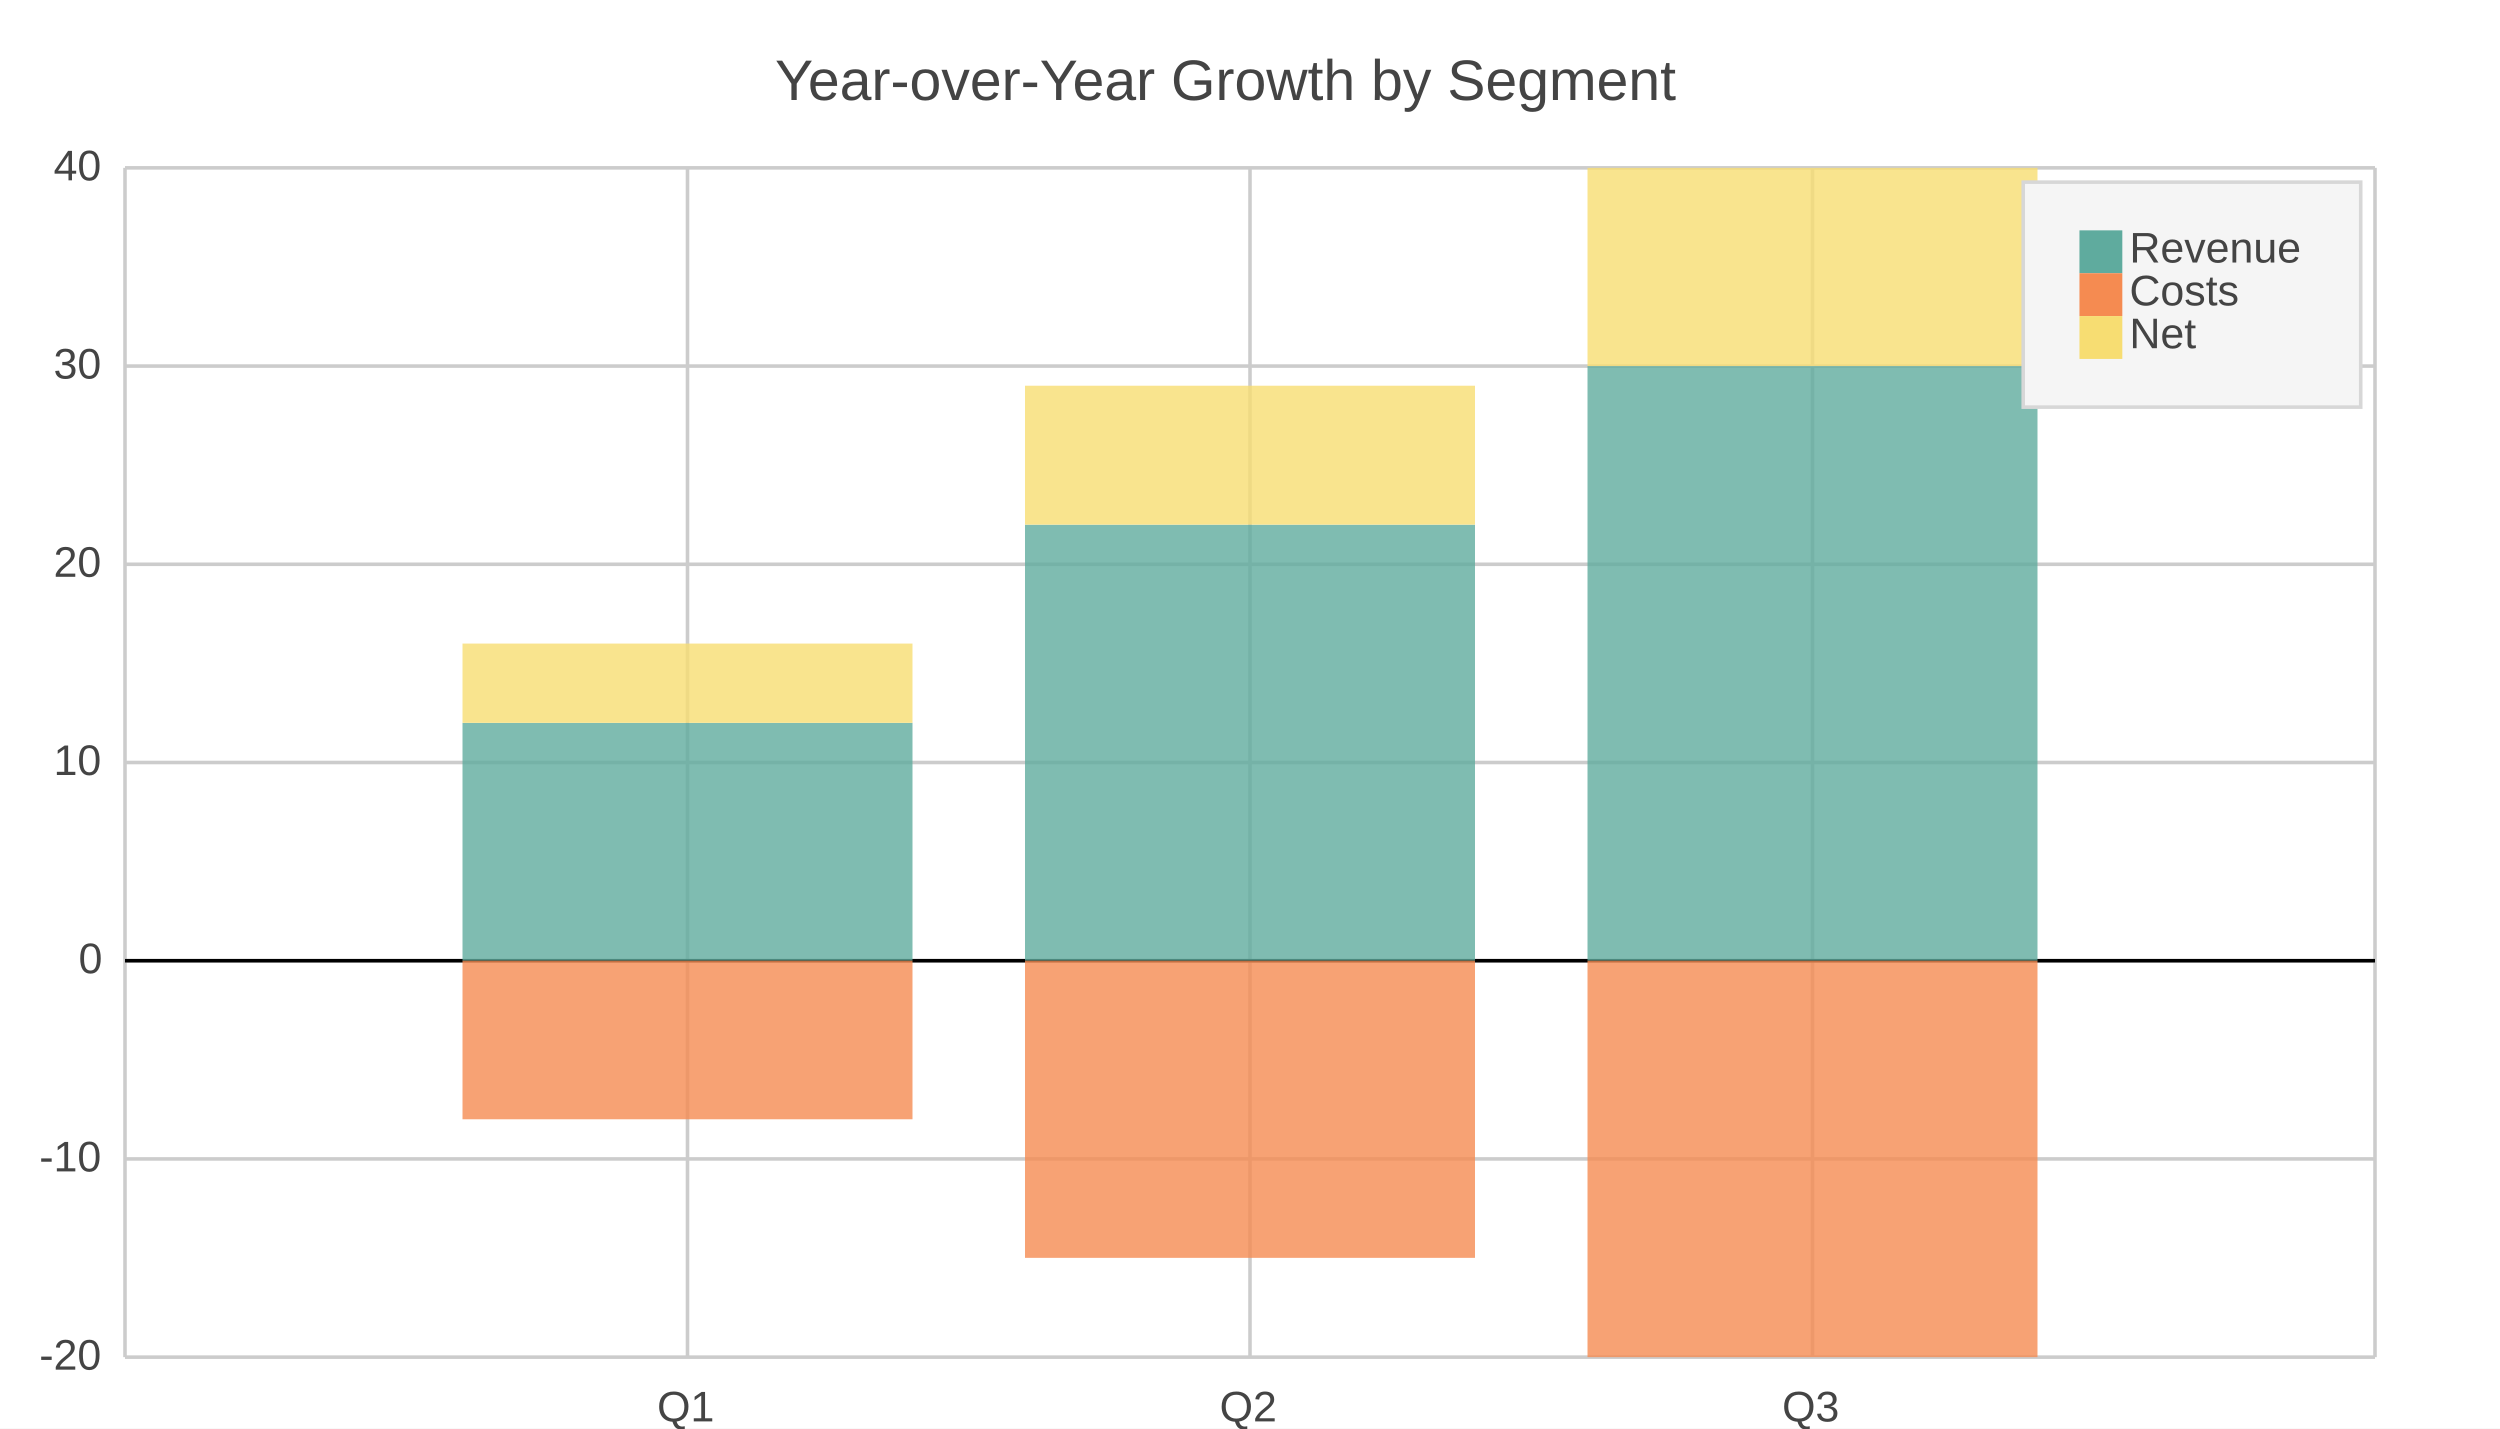
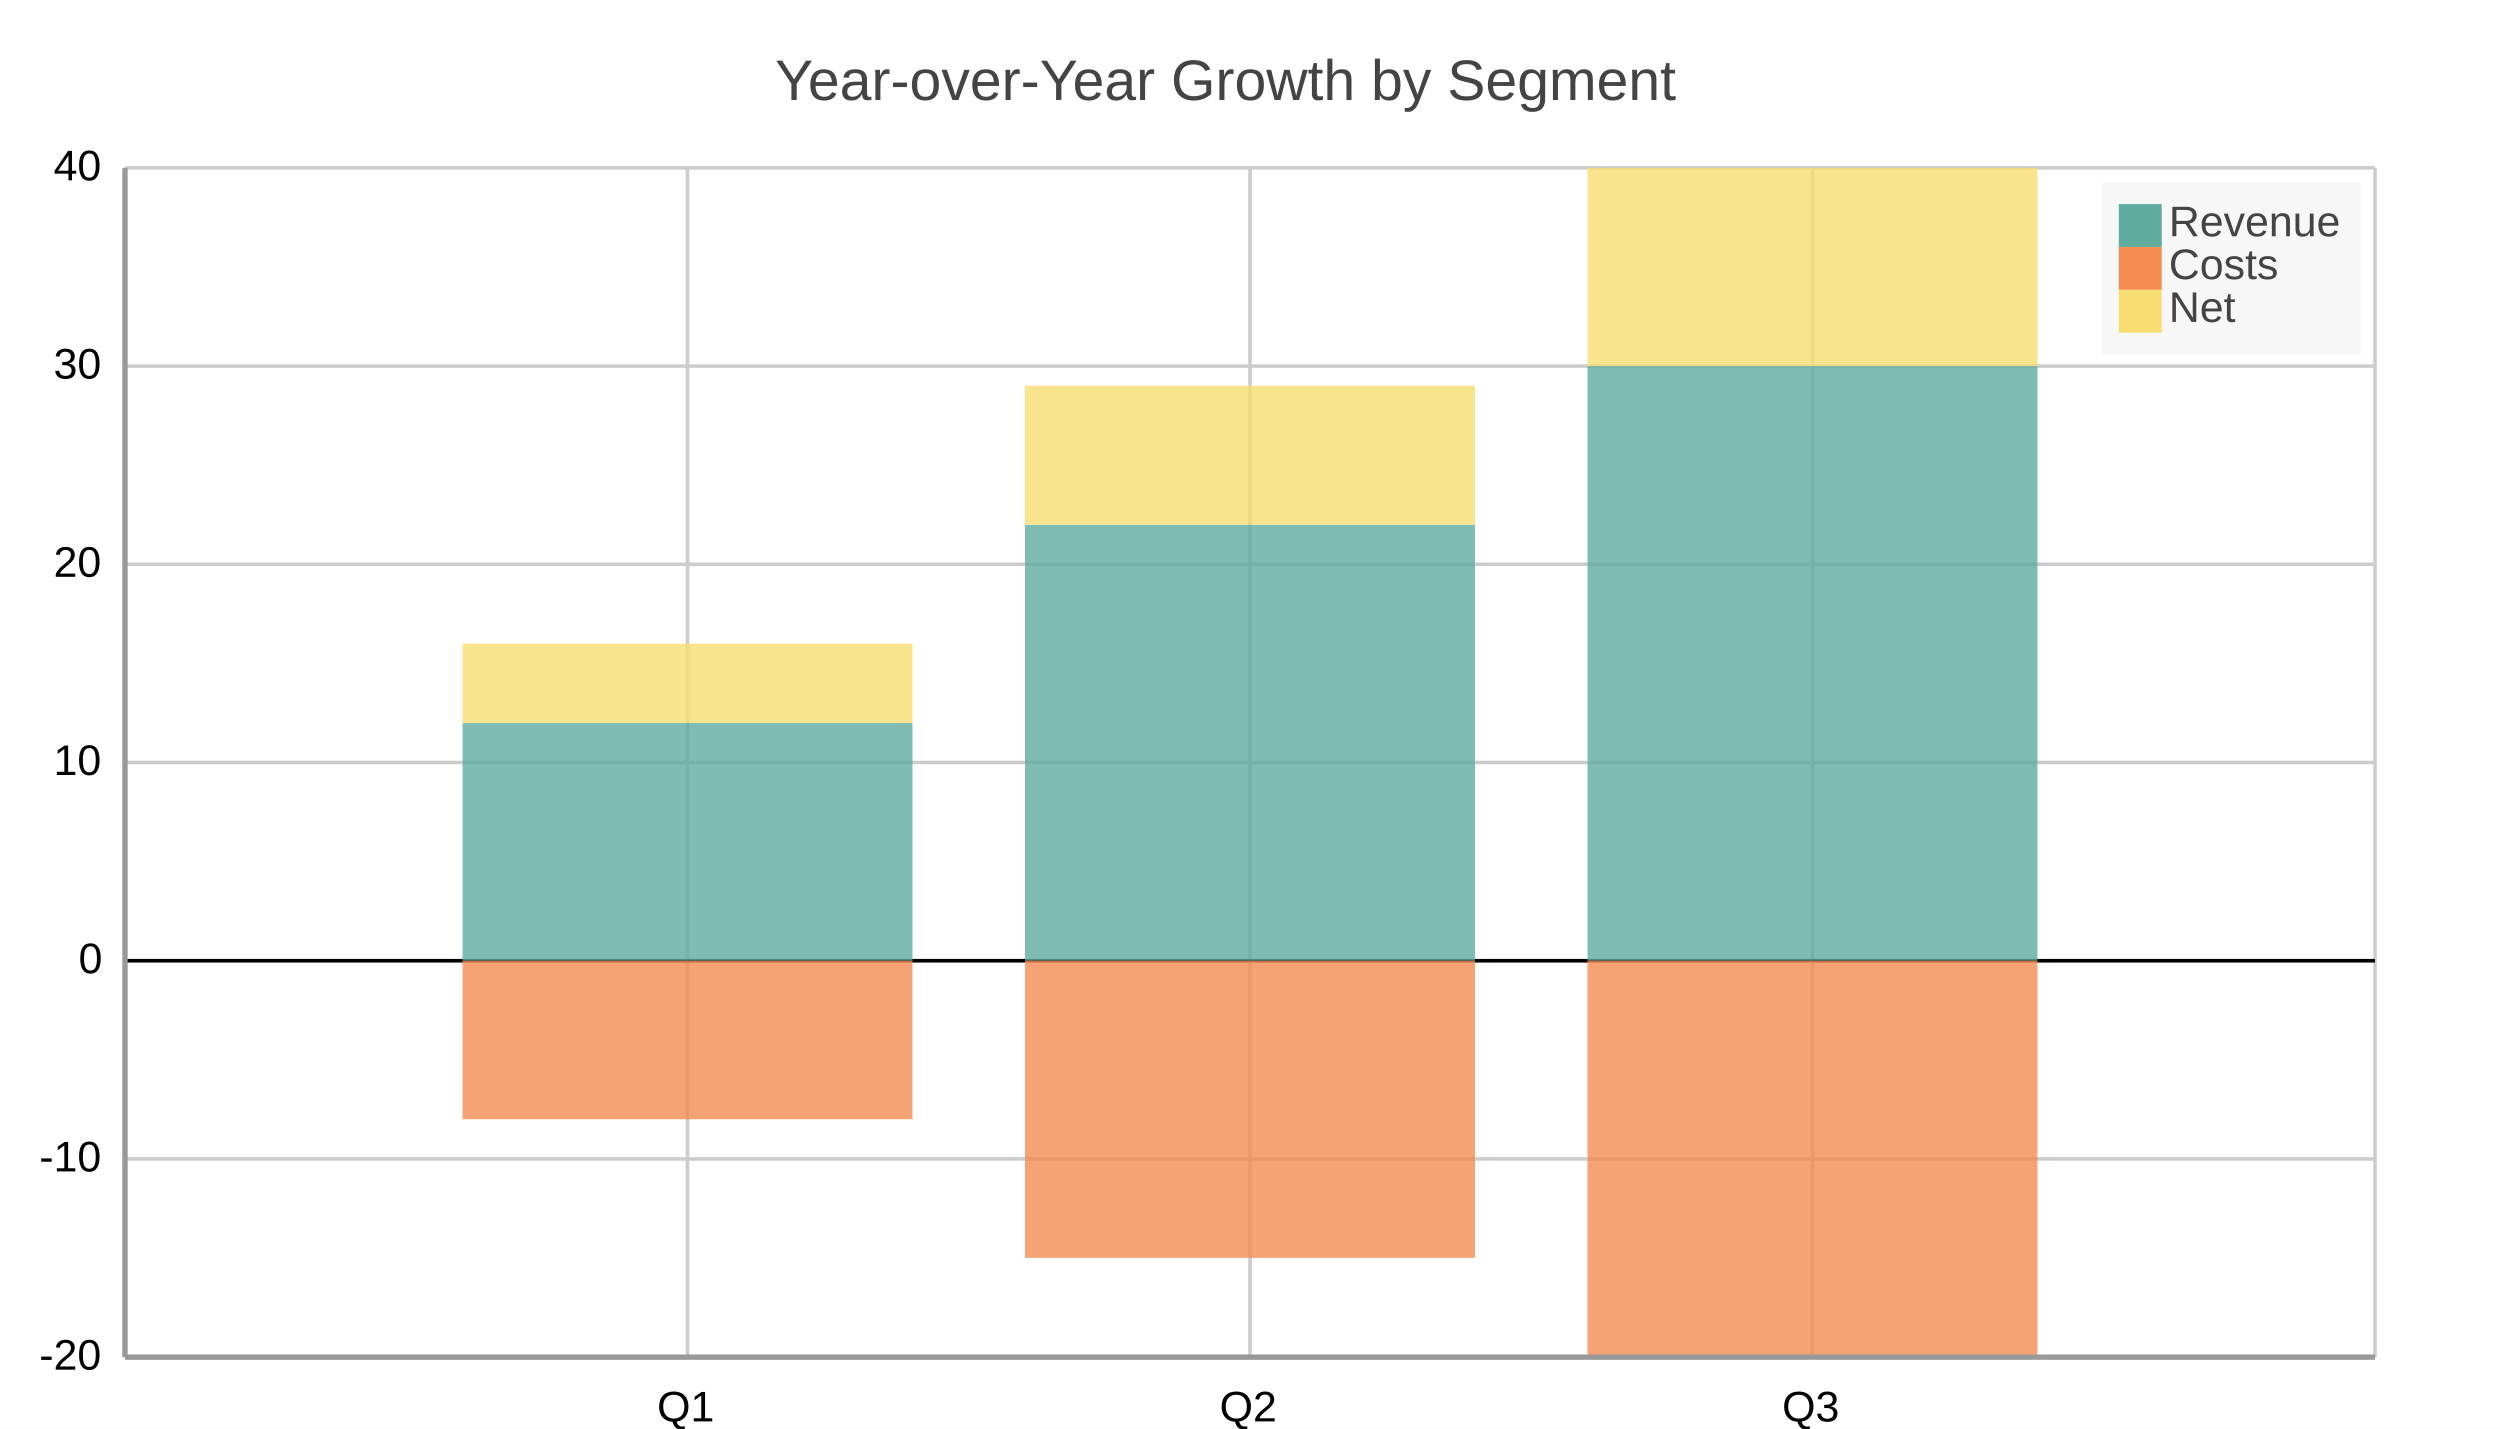
<svg xmlns="http://www.w3.org/2000/svg" width="700" height="400" viewBox="0 0 700 400">
  <path fill="#FFFFFF" d="M0 0 h700 v400 h-700 v-400Z" />
  <text transform="translate(-133.0, 18)" fill="#444444" font-family="Arial" font-weight="normal" font-size="16" x="350.0" y="10.0">Year-over-Year Growth by Segment</text>
  <defs>
    <clipPath id="plot-clip">
      <rect x="0" y="0" width="630.0" height="333.0" />
    </clipPath>
  </defs>
  <g>
-     <path stroke="#CCCCCC" stroke-dasharray="None" d="M0 0.0 h630.0 M0 55.5 h630.0 M0 111.0 h630.0 M0 166.5 h630.0 M0 222.0 h630.0 M0 277.5 h630.0 M0 333.0 h630.0" transform="translate(35.0, 47.0)" />
-     <g font-size="12" font-family="Arial" fill="#444444" transform="translate(29.0, 47.0)">
+     <path stroke="#cccccc" stroke-dasharray="None" d="M0 0.0 h630.0 M0 55.5 h630.0 M0 111.0 h630.0 M0 166.5 h630.0 M0 222.0 h630.0 M0 277.5 h630.0 M0 333.0 h630.0" transform="translate(35.0, 47.0)" />
+     <g font-size="12" font-family="Arial" fill="#000000" transform="translate(29.0, 47.0)">
      <text x="0" y="0.0" transform="translate(-14, 3.5)">40</text>
      <text x="0" y="55.5" transform="translate(-14, 3.5)">30</text>
      <text x="0" y="111.0" transform="translate(-14, 3.5)">20</text>
      <text x="0" y="166.5" transform="translate(-14, 3.5)">10</text>
      <text x="0" y="222.0" transform="translate(-7, 3.5)">0</text>
      <text x="0" y="277.5" transform="translate(-18, 3.5)">-10</text>
      <text x="0" y="333.0" transform="translate(-18, 3.5)">-20</text>
    </g>
  </g>
  <g>
-     <path stroke="#CCCCCC" stroke-dasharray="None" d="M0.0 0 v333.0 M157.5 0 v333.0 M315.0 0 v333.0 M472.5 0 v333.0 M630.0 0 v333.0" transform="translate(35.0, 47.0)" />
-     <g font-size="12" font-family="Arial" fill="#444444" transform="translate(35.0, 65.0)">
+     <path stroke="#cccccc" stroke-dasharray="None" d="M0.0 0 v333.0 M157.5 0 v333.0 M315.0 0 v333.0 M472.5 0 v333.0 M630.0 0 v333.0" transform="translate(35.0, 47.0)" />
+     <g font-size="12" font-family="Arial" fill="#000000" transform="translate(35.0, 65.0)">
      <text x="0.0" y="333.0" transform="translate(-2.0, 0)"> </text>
      <text x="157.5" y="333.0" transform="translate(-8.5, 0)">Q1</text>
      <text x="315.0" y="333.0" transform="translate(-8.5, 0)">Q2</text>
      <text x="472.5" y="333.0" transform="translate(-8.5, 0)">Q3</text>
      <text x="630.0" y="333.0" transform="translate(-2.0, 0)"> </text>
    </g>
  </g>
  <path transform="translate(35.0, 47.0)" d="M0 222.0 h630.0z" stroke="black" />
  <g opacity="0.8" transform="translate(-35.0, -20.0) rotate(180, 350.0, 200.0) scale(-1, 1) translate(-630.0, 0) translate(-63.0, 111.0)">
    <path d="M157.5 0.0 h126.0 v66.6 h-126.0 v-66.6Z M315.0 0.0 h126.0 v122.1 h-126.0 v-122.1Z M472.5 0.0 h126.0 v166.5 h-126.0 v-166.5Z" fill="#5fab9e" />
    <path d="M157.5 0.0 h126.0 v-44.4 h-126.0 v44.4Z M315.0 0.0 h126.0 v-83.2 h-126.0 v83.2Z M472.5 0.0 h126.0 v-111.0 h-126.0 v111.0Z" fill="#f58b51" />
    <path d="M157.5 66.6 h126.0 v22.2 h-126.0 v-22.2Z M315.0 122.1 h126.0 v38.9 h-126.0 v-38.9Z M472.5 166.5 h126.0 v55.5 h-126.0 v-55.5Z" fill="#f7dd72" />
  </g>
  <g>
-     <rect transform="translate(-15.75, -10.5)" x="582.25" y="61.5" width="94.5" height="63.0" fill="#f5f5f5" stroke="#d7d7d7" />
+     <rect transform="translate(-4.725, -3.15)" x="593.275" y="54.15" width="72.45" height="48.3" fill="#f5f5f5" fill-opacity="0.85" stroke="none" />
    <g>
-       <rect y="64.5" x="582.25" width="12" height="12" fill="#5fab9e" />
-       <text y="73.5" x="596.25" font-size="12" font-family="Arial" fill="#444444">Revenue</text>
+       <rect y="57.15" x="593.275" width="12" height="12" fill="#5fab9e" />
+       <text y="66.15" x="607.275" font-size="12" font-family="Arial" fill="#444444">Revenue</text>
    </g>
    <g>
-       <rect y="76.5" x="582.25" width="12" height="12" fill="#f58b51" />
-       <text y="85.5" x="596.25" font-size="12" font-family="Arial" fill="#444444">Costs</text>
+       <rect y="69.15" x="593.275" width="12" height="12" fill="#f58b51" />
+       <text y="78.15" x="607.275" font-size="12" font-family="Arial" fill="#444444">Costs</text>
    </g>
    <g>
-       <rect y="88.5" x="582.25" width="12" height="12" fill="#f7dd72" />
-       <text y="97.5" x="596.25" font-size="12" font-family="Arial" fill="#444444">Net</text>
+       <rect y="81.15" x="593.275" width="12" height="12" fill="#f7dd72" />
+       <text y="90.15" x="607.275" font-size="12" font-family="Arial" fill="#444444">Net</text>
    </g>
  </g>
+   <path d="M35.0 47.0 v333.0 M35.0 380.0 h630.0" stroke="#999" stroke-width="1.5" fill="none" />
</svg>
